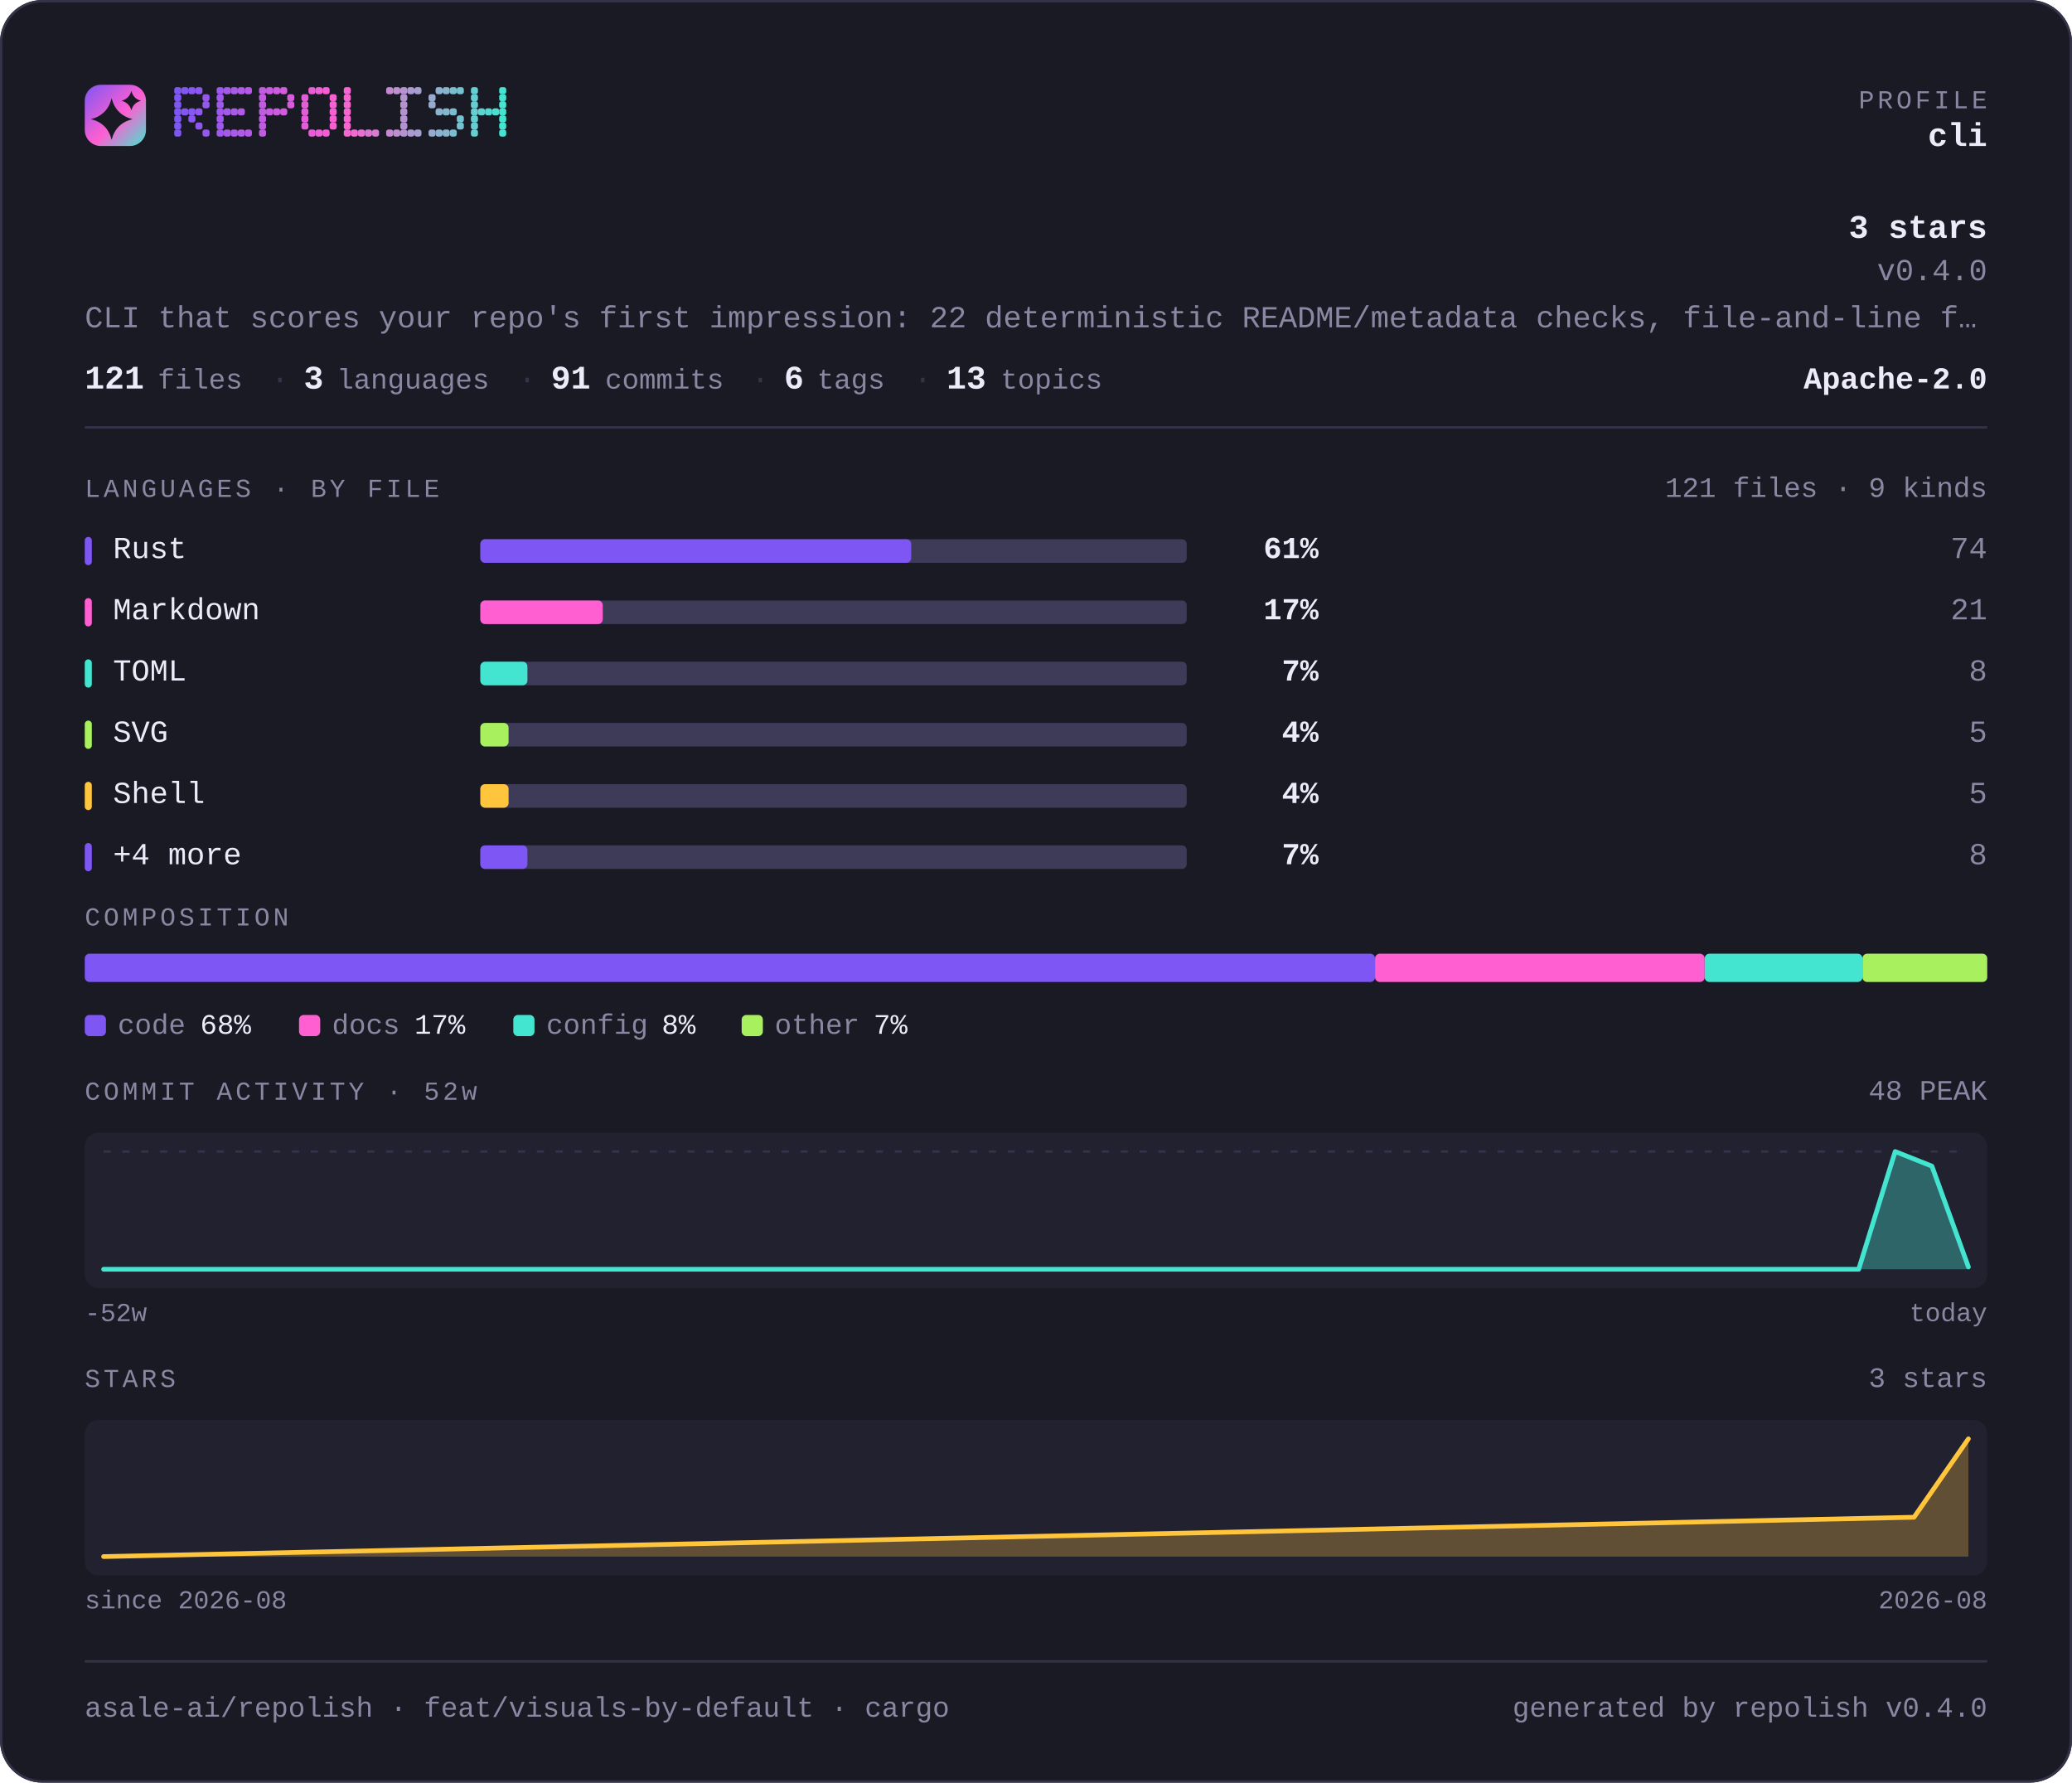
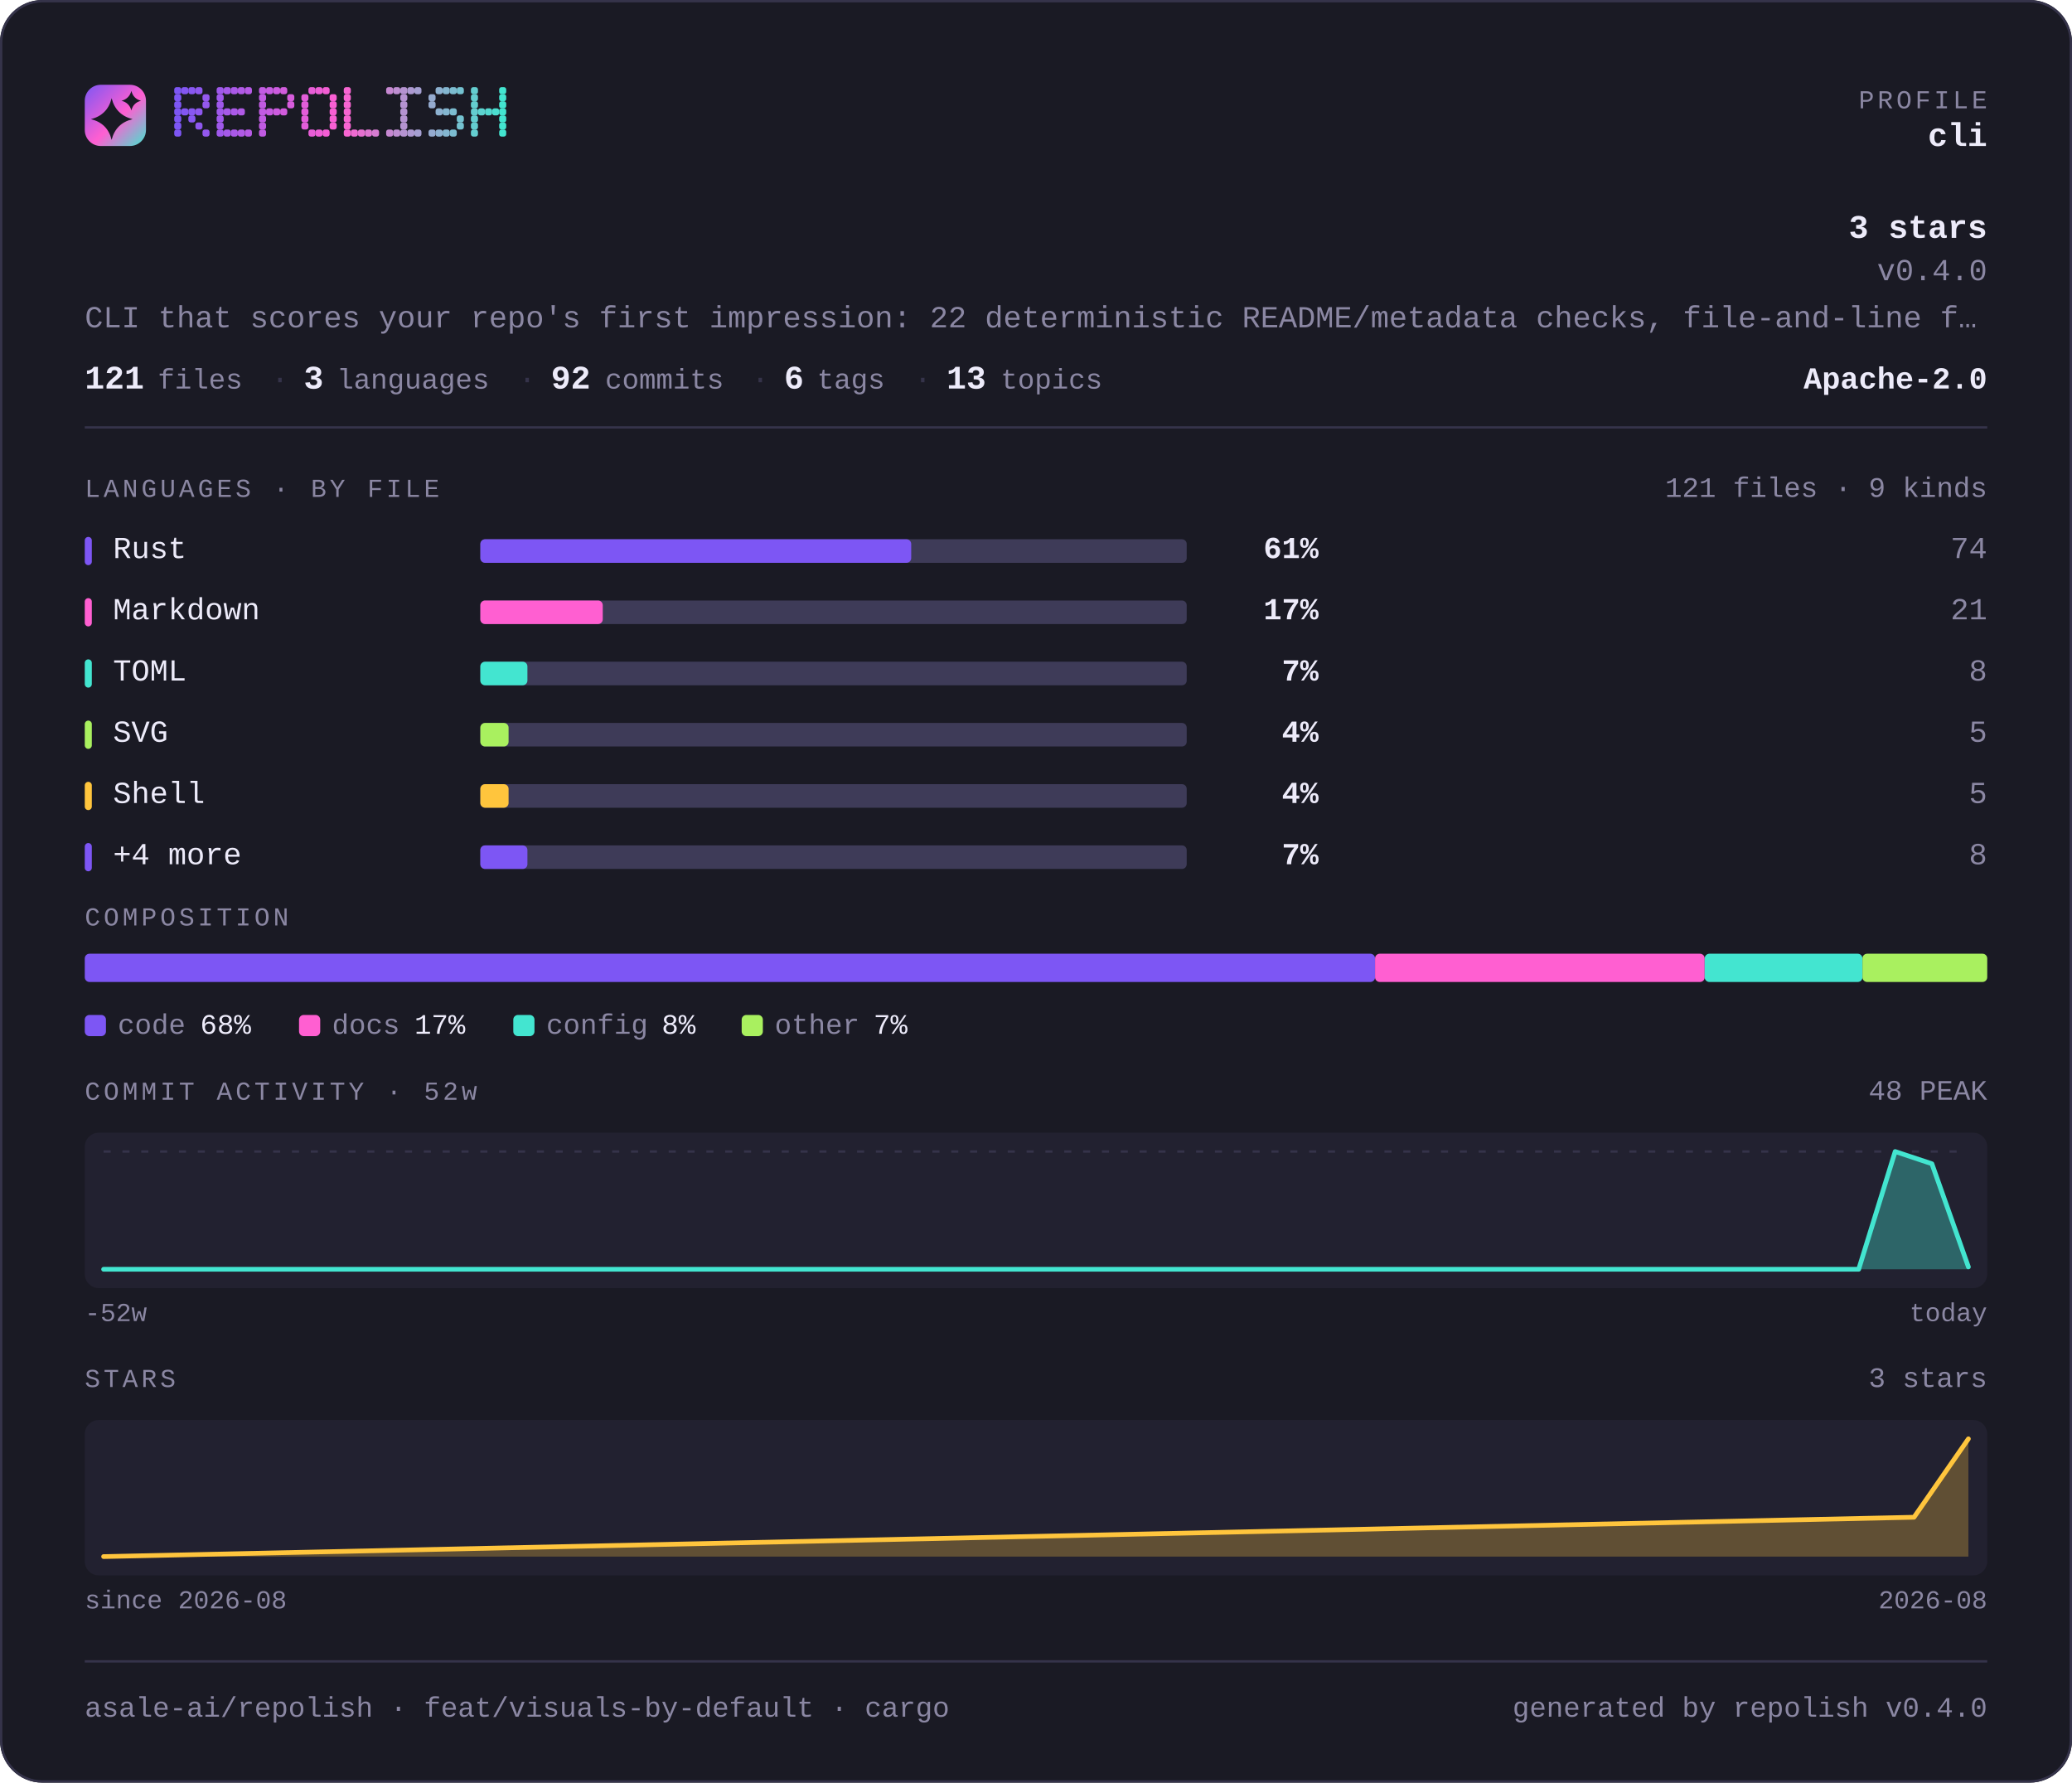
<svg xmlns="http://www.w3.org/2000/svg" width="880" height="757" viewBox="0 0 880 757" lang="en" role="img" aria-label="asale-ai/repolish — repository overview">
  <defs>
    <linearGradient id="brand" x1="0" y1="0" x2="1" y2="1">
      <stop offset="0" stop-color="#7d56f4" />
      <stop offset="0.55" stop-color="#ff5fd1" />
      <stop offset="1" stop-color="#43e5d0" />
    </linearGradient>
  </defs>
  <style>
    .t { font-family: ui-monospace, SFMono-Regular, "SF Mono", Menlo, Consolas, "Liberation Mono", "Noto Sans Mono CJK SC", "Noto Sans Mono CJK JP", "Microsoft YaHei", "Hiragino Sans", "Yu Gothic", monospace; }
  </style>
  <rect x="0" y="0" width="880" height="757" rx="18.0" fill="#1a1a24" />
  <rect x="0.5" y="0.5" width="879" height="756" rx="17.5" fill="none" stroke="#35334a" />
  <rect x="36" y="36" width="26" height="26" rx="6.8" fill="url(#brand)" />
  <path d="M47.4 41.7Q49.2 48.8 56.3 50.6Q49.2 52.3 47.4 59.4Q45.7 52.3 38.6 50.6Q45.7 48.8 47.4 41.7Z" fill="#1a1a24" />
  <path d="M55.8 38.6Q56.6 41.9 59.9 42.8Q56.6 43.6 55.8 46.9Q54.9 43.6 51.6 42.8Q54.9 41.9 55.8 38.6Z" fill="#1a1a24" />
  <g fill="#7d56f4">
    <rect x="74" y="37" width="3" height="3" rx="1" />
    <rect x="74" y="40" width="3" height="3" rx="1" />
    <rect x="74" y="43" width="3" height="3" rx="1" />
    <rect x="74" y="46" width="3" height="3" rx="1" />
    <rect x="74" y="49" width="3" height="3" rx="1" />
    <rect x="74" y="52" width="3" height="3" rx="1" />
    <rect x="74" y="55" width="3" height="3" rx="1" />
  </g>
  <g fill="#8356f2">
    <rect x="77" y="37" width="3" height="3" rx="1" />
    <rect x="77" y="46" width="3" height="3" rx="1" />
  </g>
  <g fill="#8857f1">
    <rect x="80" y="37" width="3" height="3" rx="1" />
    <rect x="80" y="46" width="3" height="3" rx="1" />
    <rect x="80" y="49" width="3" height="3" rx="1" />
  </g>
  <g fill="#8e57ef">
    <rect x="83" y="37" width="3" height="3" rx="1" />
    <rect x="83" y="46" width="3" height="3" rx="1" />
    <rect x="83" y="52" width="3" height="3" rx="1" />
  </g>
  <g fill="#9458ee">
    <rect x="86" y="40" width="3" height="3" rx="1" />
    <rect x="86" y="43" width="3" height="3" rx="1" />
    <rect x="86" y="55" width="3" height="3" rx="1" />
  </g>
  <g fill="#9f58eb">
    <rect x="92" y="37" width="3" height="3" rx="1" />
    <rect x="92" y="40" width="3" height="3" rx="1" />
    <rect x="92" y="43" width="3" height="3" rx="1" />
    <rect x="92" y="46" width="3" height="3" rx="1" />
    <rect x="92" y="49" width="3" height="3" rx="1" />
    <rect x="92" y="52" width="3" height="3" rx="1" />
    <rect x="92" y="55" width="3" height="3" rx="1" />
  </g>
  <g fill="#a559e9">
    <rect x="95" y="37" width="3" height="3" rx="1" />
    <rect x="95" y="46" width="3" height="3" rx="1" />
    <rect x="95" y="55" width="3" height="3" rx="1" />
  </g>
  <g fill="#aa59e8">
    <rect x="98" y="37" width="3" height="3" rx="1" />
    <rect x="98" y="46" width="3" height="3" rx="1" />
    <rect x="98" y="55" width="3" height="3" rx="1" />
  </g>
  <g fill="#b05ae6">
    <rect x="101" y="37" width="3" height="3" rx="1" />
    <rect x="101" y="46" width="3" height="3" rx="1" />
    <rect x="101" y="55" width="3" height="3" rx="1" />
  </g>
  <g fill="#b65ae5">
    <rect x="104" y="37" width="3" height="3" rx="1" />
    <rect x="104" y="55" width="3" height="3" rx="1" />
  </g>
  <g fill="#c15be2">
    <rect x="110" y="37" width="3" height="3" rx="1" />
    <rect x="110" y="40" width="3" height="3" rx="1" />
    <rect x="110" y="43" width="3" height="3" rx="1" />
    <rect x="110" y="46" width="3" height="3" rx="1" />
    <rect x="110" y="49" width="3" height="3" rx="1" />
    <rect x="110" y="52" width="3" height="3" rx="1" />
    <rect x="110" y="55" width="3" height="3" rx="1" />
  </g>
  <g fill="#c65be0">
    <rect x="113" y="37" width="3" height="3" rx="1" />
    <rect x="113" y="46" width="3" height="3" rx="1" />
  </g>
  <g fill="#cc5bdf">
    <rect x="116" y="37" width="3" height="3" rx="1" />
    <rect x="116" y="46" width="3" height="3" rx="1" />
  </g>
  <g fill="#d25cdd">
    <rect x="119" y="37" width="3" height="3" rx="1" />
    <rect x="119" y="46" width="3" height="3" rx="1" />
  </g>
  <g fill="#d75cdc">
    <rect x="122" y="40" width="3" height="3" rx="1" />
    <rect x="122" y="43" width="3" height="3" rx="1" />
  </g>
  <g fill="#e35dd9">
    <rect x="128" y="40" width="3" height="3" rx="1" />
    <rect x="128" y="43" width="3" height="3" rx="1" />
    <rect x="128" y="46" width="3" height="3" rx="1" />
    <rect x="128" y="49" width="3" height="3" rx="1" />
    <rect x="128" y="52" width="3" height="3" rx="1" />
  </g>
  <g fill="#e85dd7">
    <rect x="131" y="37" width="3" height="3" rx="1" />
    <rect x="131" y="55" width="3" height="3" rx="1" />
  </g>
  <g fill="#ee5ed6">
    <rect x="134" y="37" width="3" height="3" rx="1" />
    <rect x="134" y="55" width="3" height="3" rx="1" />
  </g>
  <g fill="#f45ed4">
    <rect x="137" y="37" width="3" height="3" rx="1" />
    <rect x="137" y="55" width="3" height="3" rx="1" />
  </g>
  <g fill="#f95fd3">
    <rect x="140" y="40" width="3" height="3" rx="1" />
    <rect x="140" y="43" width="3" height="3" rx="1" />
    <rect x="140" y="46" width="3" height="3" rx="1" />
    <rect x="140" y="49" width="3" height="3" rx="1" />
    <rect x="140" y="52" width="3" height="3" rx="1" />
  </g>
  <g fill="#f765d1">
    <rect x="146" y="37" width="3" height="3" rx="1" />
    <rect x="146" y="40" width="3" height="3" rx="1" />
    <rect x="146" y="43" width="3" height="3" rx="1" />
    <rect x="146" y="46" width="3" height="3" rx="1" />
    <rect x="146" y="49" width="3" height="3" rx="1" />
    <rect x="146" y="52" width="3" height="3" rx="1" />
    <rect x="146" y="55" width="3" height="3" rx="1" />
  </g>
  <g fill="#ef6bd1">
    <rect x="149" y="55" width="3" height="3" rx="1" />
  </g>
  <g fill="#e670d1">
    <rect x="152" y="55" width="3" height="3" rx="1" />
  </g>
  <g fill="#de76d1">
    <rect x="155" y="55" width="3" height="3" rx="1" />
  </g>
  <g fill="#d67cd1">
    <rect x="158" y="55" width="3" height="3" rx="1" />
  </g>
  <g fill="#c688d1">
    <rect x="164" y="37" width="3" height="3" rx="1" />
    <rect x="164" y="55" width="3" height="3" rx="1" />
  </g>
  <g fill="#be8ed1">
    <rect x="167" y="37" width="3" height="3" rx="1" />
    <rect x="167" y="55" width="3" height="3" rx="1" />
  </g>
  <g fill="#b593d1">
    <rect x="170" y="37" width="3" height="3" rx="1" />
    <rect x="170" y="40" width="3" height="3" rx="1" />
    <rect x="170" y="43" width="3" height="3" rx="1" />
    <rect x="170" y="46" width="3" height="3" rx="1" />
    <rect x="170" y="49" width="3" height="3" rx="1" />
    <rect x="170" y="52" width="3" height="3" rx="1" />
    <rect x="170" y="55" width="3" height="3" rx="1" />
  </g>
  <g fill="#ad99d1">
    <rect x="173" y="37" width="3" height="3" rx="1" />
    <rect x="173" y="55" width="3" height="3" rx="1" />
  </g>
  <g fill="#a59fd1">
    <rect x="176" y="37" width="3" height="3" rx="1" />
    <rect x="176" y="55" width="3" height="3" rx="1" />
  </g>
  <g fill="#95abd0">
    <rect x="182" y="40" width="3" height="3" rx="1" />
    <rect x="182" y="43" width="3" height="3" rx="1" />
    <rect x="182" y="55" width="3" height="3" rx="1" />
  </g>
  <g fill="#8db1d0">
    <rect x="185" y="37" width="3" height="3" rx="1" />
    <rect x="185" y="46" width="3" height="3" rx="1" />
    <rect x="185" y="55" width="3" height="3" rx="1" />
  </g>
  <g fill="#84b6d0">
    <rect x="188" y="37" width="3" height="3" rx="1" />
    <rect x="188" y="46" width="3" height="3" rx="1" />
    <rect x="188" y="55" width="3" height="3" rx="1" />
  </g>
  <g fill="#7cbcd0">
    <rect x="191" y="37" width="3" height="3" rx="1" />
    <rect x="191" y="46" width="3" height="3" rx="1" />
    <rect x="191" y="55" width="3" height="3" rx="1" />
  </g>
  <g fill="#74c2d0">
    <rect x="194" y="37" width="3" height="3" rx="1" />
    <rect x="194" y="49" width="3" height="3" rx="1" />
    <rect x="194" y="52" width="3" height="3" rx="1" />
  </g>
  <g fill="#64ced0">
    <rect x="200" y="37" width="3" height="3" rx="1" />
    <rect x="200" y="40" width="3" height="3" rx="1" />
    <rect x="200" y="43" width="3" height="3" rx="1" />
    <rect x="200" y="46" width="3" height="3" rx="1" />
    <rect x="200" y="49" width="3" height="3" rx="1" />
    <rect x="200" y="52" width="3" height="3" rx="1" />
    <rect x="200" y="55" width="3" height="3" rx="1" />
  </g>
  <g fill="#5cd4d0">
    <rect x="203" y="46" width="3" height="3" rx="1" />
  </g>
  <g fill="#53d9d0">
    <rect x="206" y="46" width="3" height="3" rx="1" />
  </g>
  <g fill="#4bdfd0">
    <rect x="209" y="46" width="3" height="3" rx="1" />
  </g>
  <g fill="#43e5d0">
    <rect x="212" y="37" width="3" height="3" rx="1" />
    <rect x="212" y="40" width="3" height="3" rx="1" />
    <rect x="212" y="43" width="3" height="3" rx="1" />
    <rect x="212" y="46" width="3" height="3" rx="1" />
    <rect x="212" y="49" width="3" height="3" rx="1" />
    <rect x="212" y="52" width="3" height="3" rx="1" />
    <rect x="212" y="55" width="3" height="3" rx="1" />
  </g>
  <text class="t" x="844" y="46" font-size="11" fill="#8b87a3" text-anchor="end" letter-spacing="1.4">PROFILE</text>
  <text class="t" x="844" y="62" font-size="14" fill="#edebfa" text-anchor="end" font-weight="700">cli</text>
  <text class="t" x="844" y="101" font-size="14" fill="#edebfa" text-anchor="end" font-weight="700">3 stars</text>
  <text class="t" x="844" y="119" font-size="13" fill="#8b87a3" text-anchor="end">v0.4.0</text>
  <text class="t" x="36" y="139" font-size="13" fill="#8b87a3" text-anchor="start">CLI that scores your repo's first impression: 22 deterministic README/metadata checks, file-and-line f…</text>
  <text class="t" x="36" y="165" font-size="14" fill="#edebfa" text-anchor="start" font-weight="700">121</text>
  <text class="t" x="67" y="165" font-size="12" fill="#8b87a3" text-anchor="start">files</text>
  <text class="t" x="115" y="165" font-size="13" fill="#35334a" text-anchor="start">·</text>
  <text class="t" x="129" y="165" font-size="14" fill="#edebfa" text-anchor="start" font-weight="700">3</text>
  <text class="t" x="143" y="165" font-size="12" fill="#8b87a3" text-anchor="start">languages</text>
  <text class="t" x="220" y="165" font-size="13" fill="#35334a" text-anchor="start">·</text>
-   <text class="t" x="234" y="165" font-size="14" fill="#edebfa" text-anchor="start" font-weight="700">91</text>
+   <text class="t" x="234" y="165" font-size="14" fill="#edebfa" text-anchor="start" font-weight="700">92</text>
  <text class="t" x="257" y="165" font-size="12" fill="#8b87a3" text-anchor="start">commits</text>
  <text class="t" x="319" y="165" font-size="13" fill="#35334a" text-anchor="start">·</text>
  <text class="t" x="333" y="165" font-size="14" fill="#edebfa" text-anchor="start" font-weight="700">6</text>
  <text class="t" x="347" y="165" font-size="12" fill="#8b87a3" text-anchor="start">tags</text>
  <text class="t" x="388" y="165" font-size="13" fill="#35334a" text-anchor="start">·</text>
  <text class="t" x="402" y="165" font-size="14" fill="#edebfa" text-anchor="start" font-weight="700">13</text>
  <text class="t" x="425" y="165" font-size="12" fill="#8b87a3" text-anchor="start">topics</text>
  <text class="t" x="844" y="165" font-size="13" fill="#edebfa" text-anchor="end" font-weight="700">Apache-2.0</text>
  <rect x="36" y="181" width="808" height="1" fill="#35334a" />
  <text class="t" x="36" y="211" font-size="11" fill="#8b87a3" text-anchor="start" letter-spacing="1.4">LANGUAGES · BY FILE</text>
  <text class="t" x="844" y="211" font-size="12" fill="#8b87a3" text-anchor="end">121 files · 9 kinds</text>
  <rect x="36" y="228" width="3" height="12" rx="1.5" fill="#7d56f4" />
  <text class="t" x="48" y="237" font-size="13" fill="#edebfa" text-anchor="start">Rust</text>
  <rect x="204" y="229" width="300" height="10" rx="2.0" fill="#3e3b58" />
  <rect x="204" y="229" width="183" height="10" rx="2.0" fill="#7d56f4" />
  <text class="t" x="560" y="237" font-size="13" fill="#edebfa" text-anchor="end" font-weight="700">61%</text>
  <text class="t" x="844" y="237" font-size="13" fill="#8b87a3" text-anchor="end">74</text>
  <rect x="36" y="254" width="3" height="12" rx="1.5" fill="#ff5fd1" />
  <text class="t" x="48" y="263" font-size="13" fill="#edebfa" text-anchor="start">Markdown</text>
  <rect x="204" y="255" width="300" height="10" rx="2.0" fill="#3e3b58" />
  <rect x="204" y="255" width="52" height="10" rx="2.0" fill="#ff5fd1" />
  <text class="t" x="560" y="263" font-size="13" fill="#edebfa" text-anchor="end" font-weight="700">17%</text>
  <text class="t" x="844" y="263" font-size="13" fill="#8b87a3" text-anchor="end">21</text>
  <rect x="36" y="280" width="3" height="12" rx="1.5" fill="#43e5d0" />
  <text class="t" x="48" y="289" font-size="13" fill="#edebfa" text-anchor="start">TOML</text>
  <rect x="204" y="281" width="300" height="10" rx="2.0" fill="#3e3b58" />
  <rect x="204" y="281" width="20" height="10" rx="2.0" fill="#43e5d0" />
  <text class="t" x="560" y="289" font-size="13" fill="#edebfa" text-anchor="end" font-weight="700">7%</text>
  <text class="t" x="844" y="289" font-size="13" fill="#8b87a3" text-anchor="end">8</text>
  <rect x="36" y="306" width="3" height="12" rx="1.5" fill="#a9f05f" />
  <text class="t" x="48" y="315" font-size="13" fill="#edebfa" text-anchor="start">SVG</text>
  <rect x="204" y="307" width="300" height="10" rx="2.0" fill="#3e3b58" />
  <rect x="204" y="307" width="12" height="10" rx="2.0" fill="#a9f05f" />
  <text class="t" x="560" y="315" font-size="13" fill="#edebfa" text-anchor="end" font-weight="700">4%</text>
  <text class="t" x="844" y="315" font-size="13" fill="#8b87a3" text-anchor="end">5</text>
  <rect x="36" y="332" width="3" height="12" rx="1.5" fill="#ffc53d" />
  <text class="t" x="48" y="341" font-size="13" fill="#edebfa" text-anchor="start">Shell</text>
  <rect x="204" y="333" width="300" height="10" rx="2.0" fill="#3e3b58" />
  <rect x="204" y="333" width="12" height="10" rx="2.0" fill="#ffc53d" />
  <text class="t" x="560" y="341" font-size="13" fill="#edebfa" text-anchor="end" font-weight="700">4%</text>
  <text class="t" x="844" y="341" font-size="13" fill="#8b87a3" text-anchor="end">5</text>
  <rect x="36" y="358" width="3" height="12" rx="1.5" fill="#7d56f4" />
  <text class="t" x="48" y="367" font-size="13" fill="#edebfa" text-anchor="start">+4 more</text>
  <rect x="204" y="359" width="300" height="10" rx="2.0" fill="#3e3b58" />
  <rect x="204" y="359" width="20" height="10" rx="2.0" fill="#7d56f4" />
  <text class="t" x="560" y="367" font-size="13" fill="#edebfa" text-anchor="end" font-weight="700">7%</text>
  <text class="t" x="844" y="367" font-size="13" fill="#8b87a3" text-anchor="end">8</text>
  <text class="t" x="36" y="393" font-size="11" fill="#8b87a3" text-anchor="start" letter-spacing="1.4">COMPOSITION</text>
  <rect x="36" y="405" width="548" height="12" rx="2.0" fill="#7d56f4" />
  <rect x="584" y="405" width="140" height="12" rx="2.0" fill="#ff5fd1" />
  <rect x="724" y="405" width="67" height="12" rx="2.0" fill="#43e5d0" />
  <rect x="791" y="405" width="53" height="12" rx="2.0" fill="#a9f05f" />
  <rect x="36" y="431" width="9" height="9" rx="2.0" fill="#7d56f4" />
  <text class="t" x="50" y="439" font-size="12" fill="#8b87a3" text-anchor="start">code</text>
  <text class="t" x="85" y="439" font-size="12" fill="#edebfa" text-anchor="start">68%</text>
  <rect x="127" y="431" width="9" height="9" rx="2.0" fill="#ff5fd1" />
  <text class="t" x="141" y="439" font-size="12" fill="#8b87a3" text-anchor="start">docs</text>
  <text class="t" x="176" y="439" font-size="12" fill="#edebfa" text-anchor="start">17%</text>
  <rect x="218" y="431" width="9" height="9" rx="2.0" fill="#43e5d0" />
  <text class="t" x="232" y="439" font-size="12" fill="#8b87a3" text-anchor="start">config</text>
  <text class="t" x="281" y="439" font-size="12" fill="#edebfa" text-anchor="start">8%</text>
  <rect x="315" y="431" width="9" height="9" rx="2.0" fill="#a9f05f" />
  <text class="t" x="329" y="439" font-size="12" fill="#8b87a3" text-anchor="start">other</text>
  <text class="t" x="371" y="439" font-size="12" fill="#edebfa" text-anchor="start">7%</text>
  <text class="t" x="36" y="467" font-size="11" fill="#8b87a3" text-anchor="start" letter-spacing="1.4">COMMIT ACTIVITY · 52w</text>
  <text class="t" x="844" y="467" font-size="12" fill="#8b87a3" text-anchor="end">48 PEAK</text>
  <rect x="36" y="481" width="808" height="66" rx="6.0" fill="#222130" />
  <line x1="44" y1="489" x2="836" y2="489" stroke="#35334a" stroke-width="1" stroke-dasharray="3 5" />
-   <path d="M44.0 539.0 L59.5 539.0 L75.1 539.0 L90.6 539.0 L106.1 539.0 L121.6 539.0 L137.2 539.0 L152.7 539.0 L168.2 539.0 L183.8 539.0 L199.3 539.0 L214.8 539.0 L230.4 539.0 L245.9 539.0 L261.4 539.0 L276.9 539.0 L292.5 539.0 L308.0 539.0 L323.5 539.0 L339.1 539.0 L354.6 539.0 L370.1 539.0 L385.6 539.0 L401.2 539.0 L416.7 539.0 L432.2 539.0 L447.8 539.0 L463.3 539.0 L478.8 539.0 L494.4 539.0 L509.9 539.0 L525.4 539.0 L540.9 539.0 L556.5 539.0 L572.0 539.0 L587.5 539.0 L603.1 539.0 L618.6 539.0 L634.1 539.0 L649.6 539.0 L665.2 539.0 L680.7 539.0 L696.2 539.0 L711.8 539.0 L727.3 539.0 L742.8 539.0 L758.4 539.0 L773.9 539.0 L789.4 539.0 L804.9 489.0 L820.5 495.2 L836.0 538.0 L836.0 539 L44 539 Z" fill="#43e5d0" fill-opacity="0.35" />
-   <path d="M44.0 539.0 L59.5 539.0 L75.1 539.0 L90.6 539.0 L106.1 539.0 L121.6 539.0 L137.2 539.0 L152.7 539.0 L168.2 539.0 L183.8 539.0 L199.3 539.0 L214.8 539.0 L230.4 539.0 L245.9 539.0 L261.4 539.0 L276.9 539.0 L292.5 539.0 L308.0 539.0 L323.5 539.0 L339.1 539.0 L354.6 539.0 L370.1 539.0 L385.6 539.0 L401.2 539.0 L416.7 539.0 L432.2 539.0 L447.8 539.0 L463.3 539.0 L478.8 539.0 L494.4 539.0 L509.9 539.0 L525.4 539.0 L540.9 539.0 L556.5 539.0 L572.0 539.0 L587.5 539.0 L603.1 539.0 L618.6 539.0 L634.1 539.0 L649.6 539.0 L665.2 539.0 L680.7 539.0 L696.2 539.0 L711.8 539.0 L727.3 539.0 L742.8 539.0 L758.4 539.0 L773.9 539.0 L789.4 539.0 L804.9 489.0 L820.5 495.2 L836.0 538.0" fill="none" stroke="#43e5d0" stroke-width="2" stroke-linejoin="round" stroke-linecap="round" />
+   <path d="M44.0 539.0 L59.5 539.0 L75.1 539.0 L90.6 539.0 L106.1 539.0 L121.6 539.0 L137.2 539.0 L152.7 539.0 L168.2 539.0 L183.8 539.0 L199.3 539.0 L214.8 539.0 L230.4 539.0 L245.9 539.0 L261.4 539.0 L276.9 539.0 L292.5 539.0 L308.0 539.0 L323.5 539.0 L339.1 539.0 L354.6 539.0 L370.1 539.0 L385.6 539.0 L401.2 539.0 L416.7 539.0 L432.2 539.0 L447.8 539.0 L463.3 539.0 L478.8 539.0 L494.4 539.0 L509.9 539.0 L525.4 539.0 L540.9 539.0 L556.5 539.0 L572.0 539.0 L587.5 539.0 L603.1 539.0 L618.6 539.0 L634.1 539.0 L649.6 539.0 L665.2 539.0 L680.7 539.0 L696.2 539.0 L711.8 539.0 L727.3 539.0 L742.8 539.0 L758.4 539.0 L773.9 539.0 L789.4 539.0 L804.9 489.0 L820.5 494.2 L836.0 538.0 L836.0 539 L44 539 Z" fill="#43e5d0" fill-opacity="0.35" />
+   <path d="M44.0 539.0 L59.5 539.0 L75.1 539.0 L90.6 539.0 L106.1 539.0 L121.6 539.0 L137.2 539.0 L152.7 539.0 L168.2 539.0 L183.8 539.0 L199.3 539.0 L214.8 539.0 L230.4 539.0 L245.9 539.0 L261.4 539.0 L276.9 539.0 L292.5 539.0 L308.0 539.0 L323.5 539.0 L339.1 539.0 L354.6 539.0 L370.1 539.0 L385.6 539.0 L401.2 539.0 L416.7 539.0 L432.2 539.0 L447.8 539.0 L463.3 539.0 L478.8 539.0 L494.4 539.0 L509.9 539.0 L525.4 539.0 L540.9 539.0 L556.5 539.0 L572.0 539.0 L587.5 539.0 L603.1 539.0 L618.6 539.0 L634.1 539.0 L649.6 539.0 L665.2 539.0 L680.7 539.0 L696.2 539.0 L711.8 539.0 L727.3 539.0 L742.8 539.0 L758.4 539.0 L773.9 539.0 L789.4 539.0 L804.9 489.0 L820.5 494.2 L836.0 538.0" fill="none" stroke="#43e5d0" stroke-width="2" stroke-linejoin="round" stroke-linecap="round" />
  <text class="t" x="36" y="561" font-size="11" fill="#8b87a3" text-anchor="start">-52w</text>
  <text class="t" x="844" y="561" font-size="11" fill="#8b87a3" text-anchor="end">today</text>
  <text class="t" x="36" y="589" font-size="11" fill="#8b87a3" text-anchor="start" letter-spacing="1.4">STARS</text>
  <text class="t" x="844" y="589" font-size="12" fill="#8b87a3" text-anchor="end">3 stars</text>
  <rect x="36" y="603" width="808" height="66" rx="6.0" fill="#222130" />
  <path d="M44.0 661.0 L812.9 644.3 L836.0 611.0 L836.0 661 L44.0 661 Z" fill="#ffc53d" fill-opacity="0.28" />
  <path d="M44.0 661.0 L812.9 644.3 L836.0 611.0" fill="none" stroke="#ffc53d" stroke-width="2" stroke-linejoin="round" stroke-linecap="round" />
  <text class="t" x="36" y="683" font-size="11" fill="#8b87a3" text-anchor="start">since 2026-08</text>
  <text class="t" x="844" y="683" font-size="11" fill="#8b87a3" text-anchor="end">2026-08</text>
  <rect x="36" y="705" width="808" height="1" fill="#35334a" />
  <text class="t" x="36" y="729" font-size="12" fill="#8b87a3" text-anchor="start">asale-ai/repolish · feat/visuals-by-default · cargo</text>
  <text class="t" x="844" y="729" font-size="12" fill="#8b87a3" text-anchor="end">generated by repolish v0.4.0</text>
</svg>
